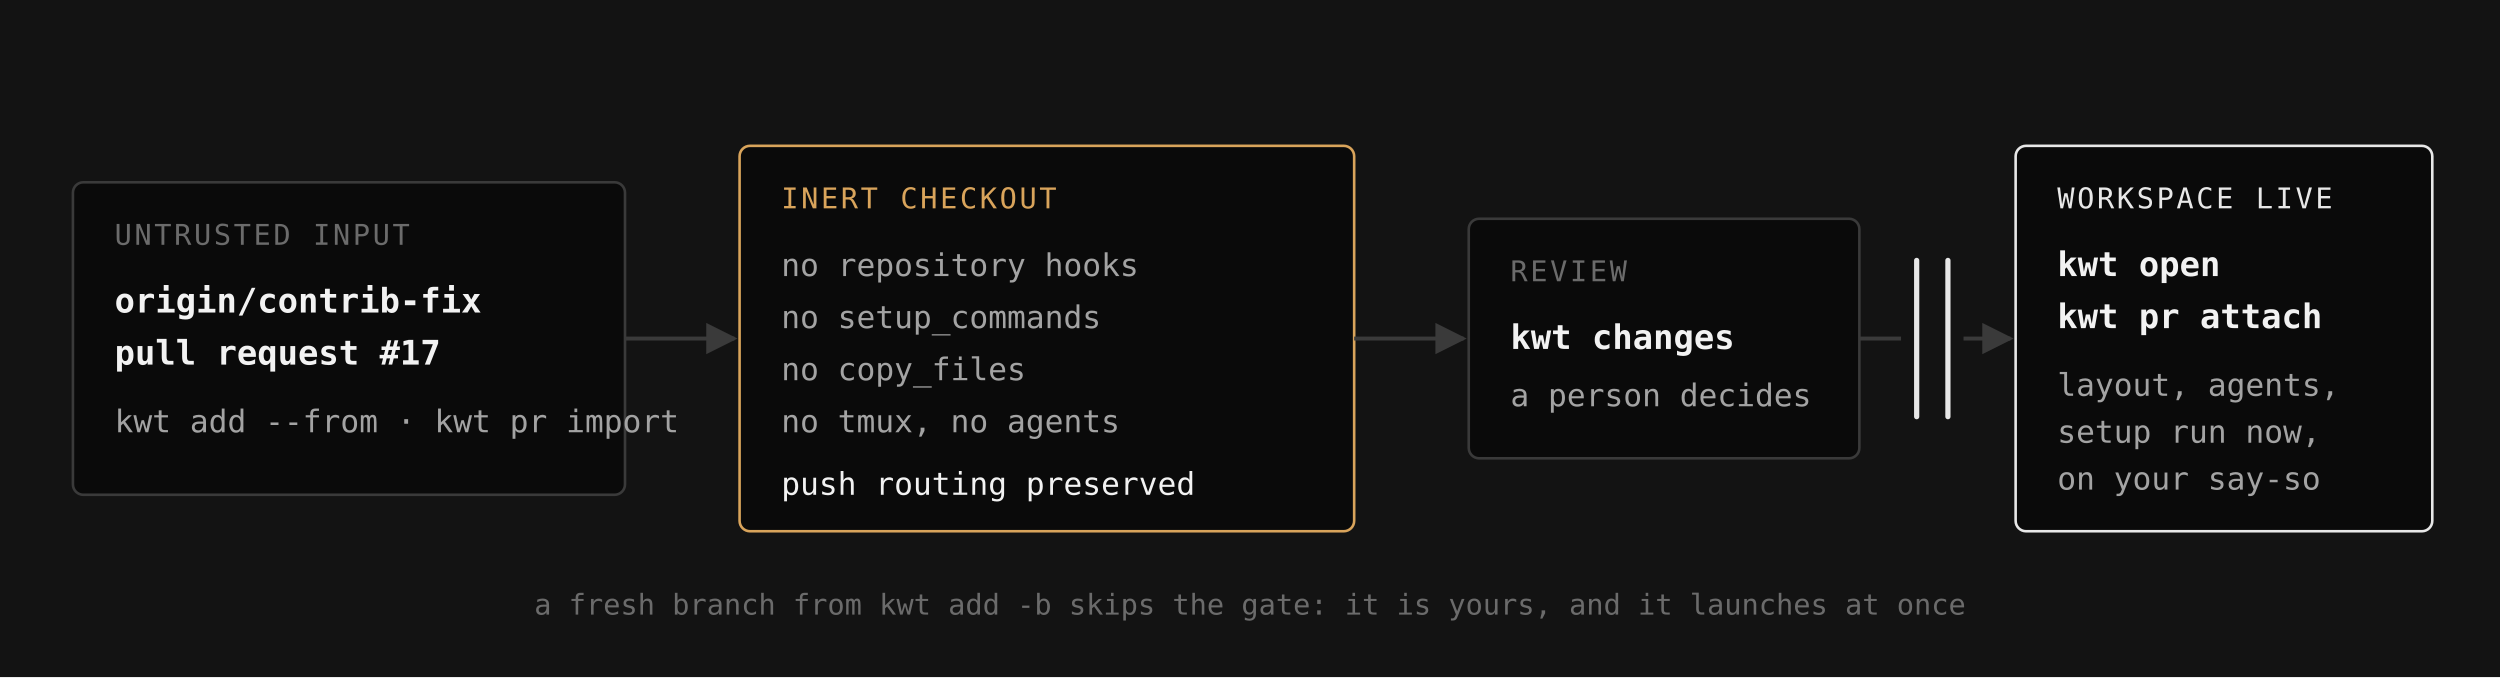
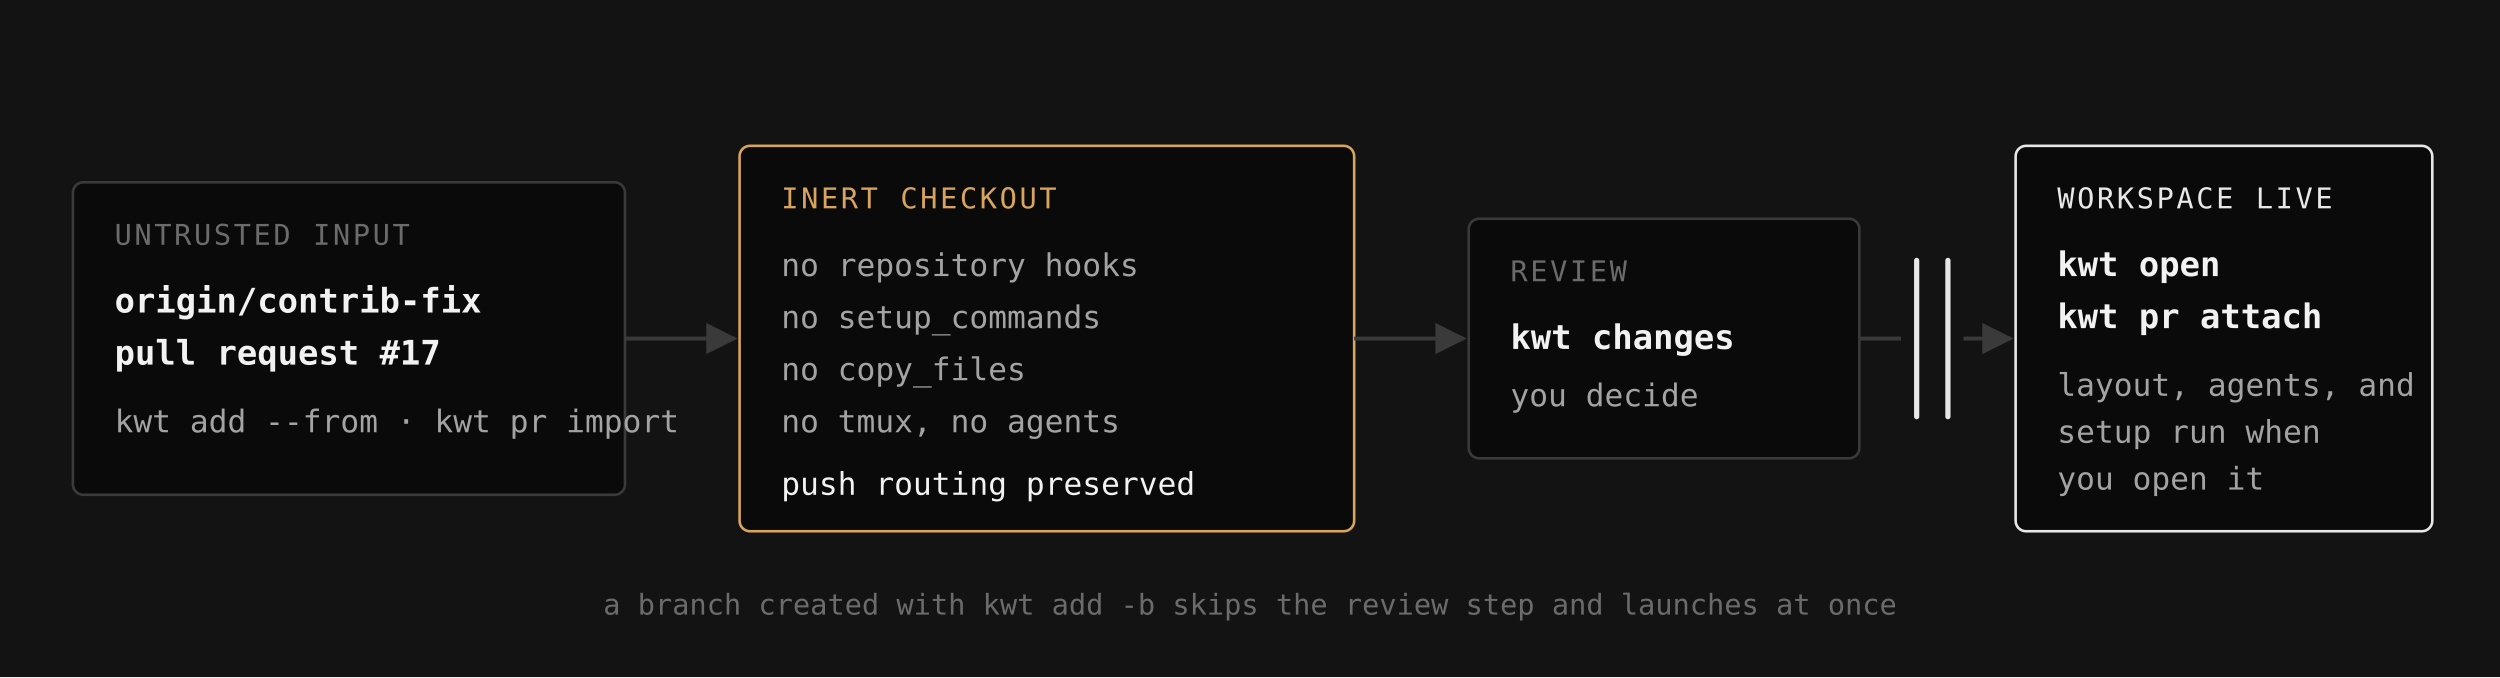
<svg xmlns="http://www.w3.org/2000/svg" viewBox="0 0 960 260" font-family="JetBrains Mono, ui-monospace, Menlo, monospace" font-size="13">
  <defs>
    <marker id="arrow" viewBox="0 0 10 10" refX="9" refY="5" markerWidth="8" markerHeight="8" orient="auto-start-reverse">
      <path d="M0 0L10 5L0 10z" fill="#3a3a3a" />
    </marker>
  </defs>
  <rect width="960" height="260" fill="#131313" />
  <g>
    <rect x="28" y="70" width="212" height="120" rx="4" fill="#0a0a0a" stroke="#3a3a3a" />
    <text x="44" y="94" fill="#6b6b6b" font-size="11" letter-spacing="1">UNTRUSTED INPUT</text>
    <text x="44" y="120" fill="#f2f2f2" font-weight="600">origin/contrib-fix</text>
    <text x="44" y="140" fill="#f2f2f2" font-weight="600">pull request #17</text>
    <text x="44" y="166" fill="#a3a3a3" font-size="12">kwt add --from · kwt pr import</text>
  </g>
  <path d="M240 130 L282 130" fill="none" stroke="#3a3a3a" stroke-width="1.5" marker-end="url(#arrow)" />
  <g>
    <rect x="284" y="56" width="236" height="148" rx="4" fill="#0a0a0a" stroke="#d9a45b" />
    <text x="300" y="80" fill="#d9a45b" font-size="11" letter-spacing="1">INERT CHECKOUT</text>
    <text x="300" y="106" fill="#a3a3a3" font-size="12">no repository hooks</text>
    <text x="300" y="126" fill="#a3a3a3" font-size="12">no setup_commands</text>
    <text x="300" y="146" fill="#a3a3a3" font-size="12">no copy_files</text>
    <text x="300" y="166" fill="#a3a3a3" font-size="12">no tmux, no agents</text>
    <text x="300" y="190" fill="#f2f2f2" font-size="12">push routing preserved</text>
  </g>
  <path d="M520 130 L562 130" fill="none" stroke="#3a3a3a" stroke-width="1.5" marker-end="url(#arrow)" />
  <g>
    <rect x="564" y="84" width="150" height="92" rx="4" fill="#0a0a0a" stroke="#3a3a3a" />
    <text x="580" y="108" fill="#6b6b6b" font-size="11" letter-spacing="1">REVIEW</text>
    <text x="580" y="134" fill="#f2f2f2" font-weight="600">kwt changes</text>
-     <text x="580" y="156" fill="#a3a3a3" font-size="12">a person decides</text>
+     <text x="580" y="156" fill="#a3a3a3" font-size="12">you decide</text>
  </g>
  <g stroke="#e8e8e8" stroke-width="2" stroke-linecap="round">
    <path d="M736 100 L736 160" />
    <path d="M748 100 L748 160" />
  </g>
  <path d="M714 130 L730 130" fill="none" stroke="#3a3a3a" stroke-width="1.5" />
  <path d="M754 130 L772 130" fill="none" stroke="#3a3a3a" stroke-width="1.5" marker-end="url(#arrow)" />
  <g>
    <rect x="774" y="56" width="160" height="148" rx="4" fill="#0a0a0a" stroke="#e8e8e8" />
    <text x="790" y="80" fill="#e8e8e8" font-size="11" letter-spacing="1">WORKSPACE LIVE</text>
    <text x="790" y="106" fill="#f2f2f2" font-weight="600">kwt open</text>
    <text x="790" y="126" fill="#f2f2f2" font-weight="600">kwt pr attach</text>
-     <text x="790" y="152" fill="#a3a3a3" font-size="12">layout, agents,</text>
-     <text x="790" y="170" fill="#a3a3a3" font-size="12">setup run now,</text>
-     <text x="790" y="188" fill="#a3a3a3" font-size="12">on your say-so</text>
+     <text x="790" y="152" fill="#a3a3a3" font-size="12">layout, agents, and</text>
+     <text x="790" y="170" fill="#a3a3a3" font-size="12">setup run when</text>
+     <text x="790" y="188" fill="#a3a3a3" font-size="12">you open it</text>
  </g>
-   <text x="480" y="236" fill="#6b6b6b" font-size="11" text-anchor="middle">a fresh branch from kwt add -b skips the gate: it is yours, and it launches at once</text>
+   <text x="480" y="236" fill="#6b6b6b" font-size="11" text-anchor="middle">a branch created with kwt add -b skips the review step and launches at once</text>
</svg>
